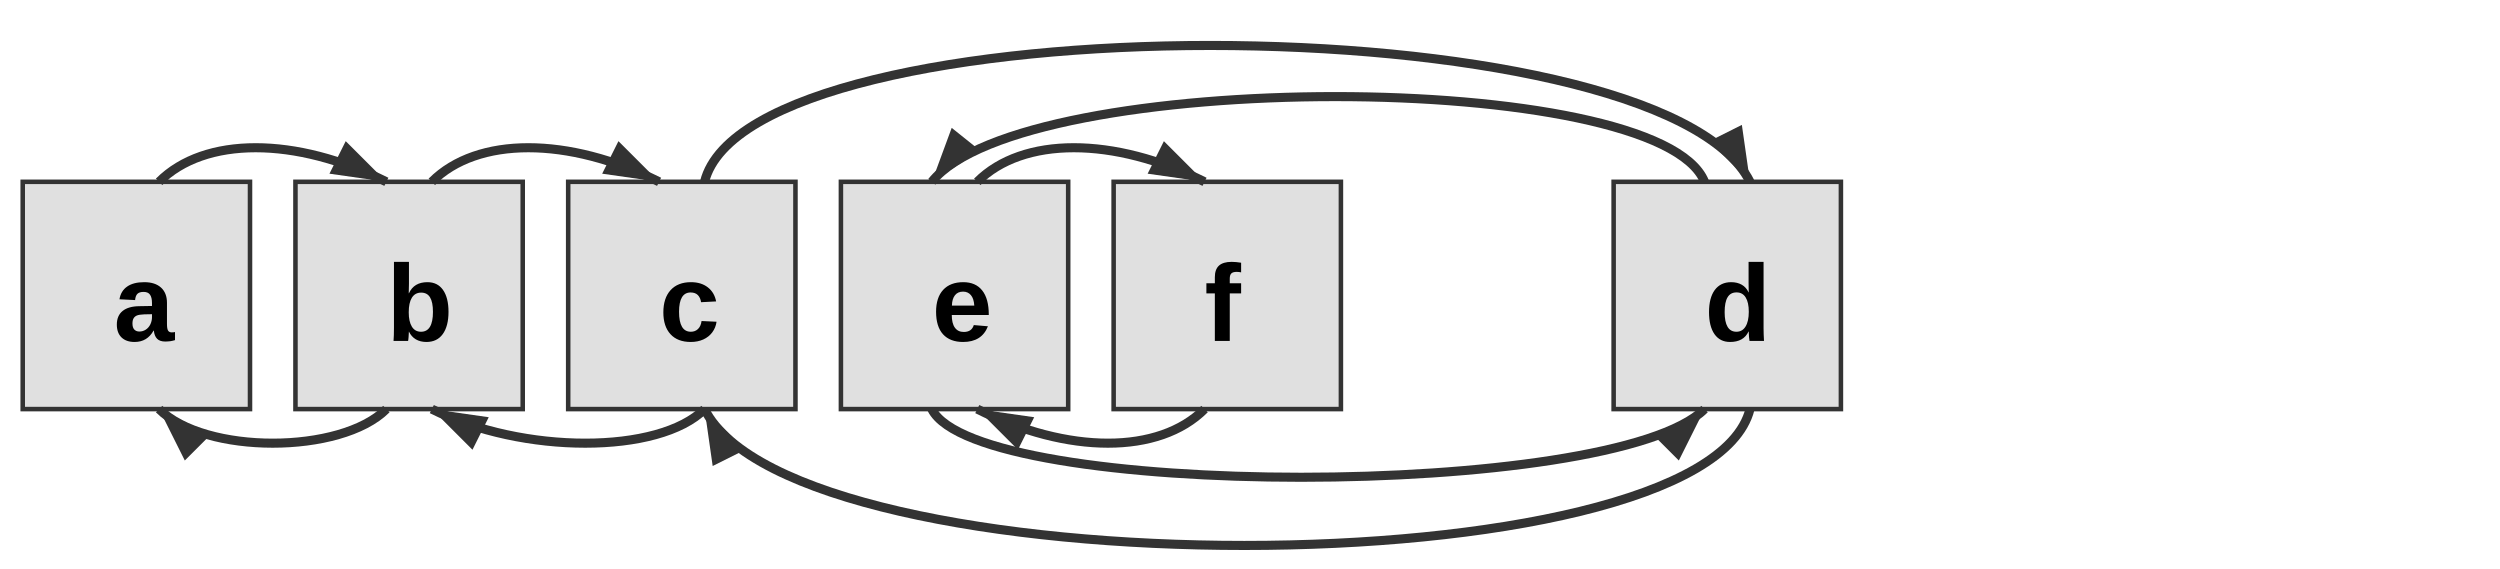
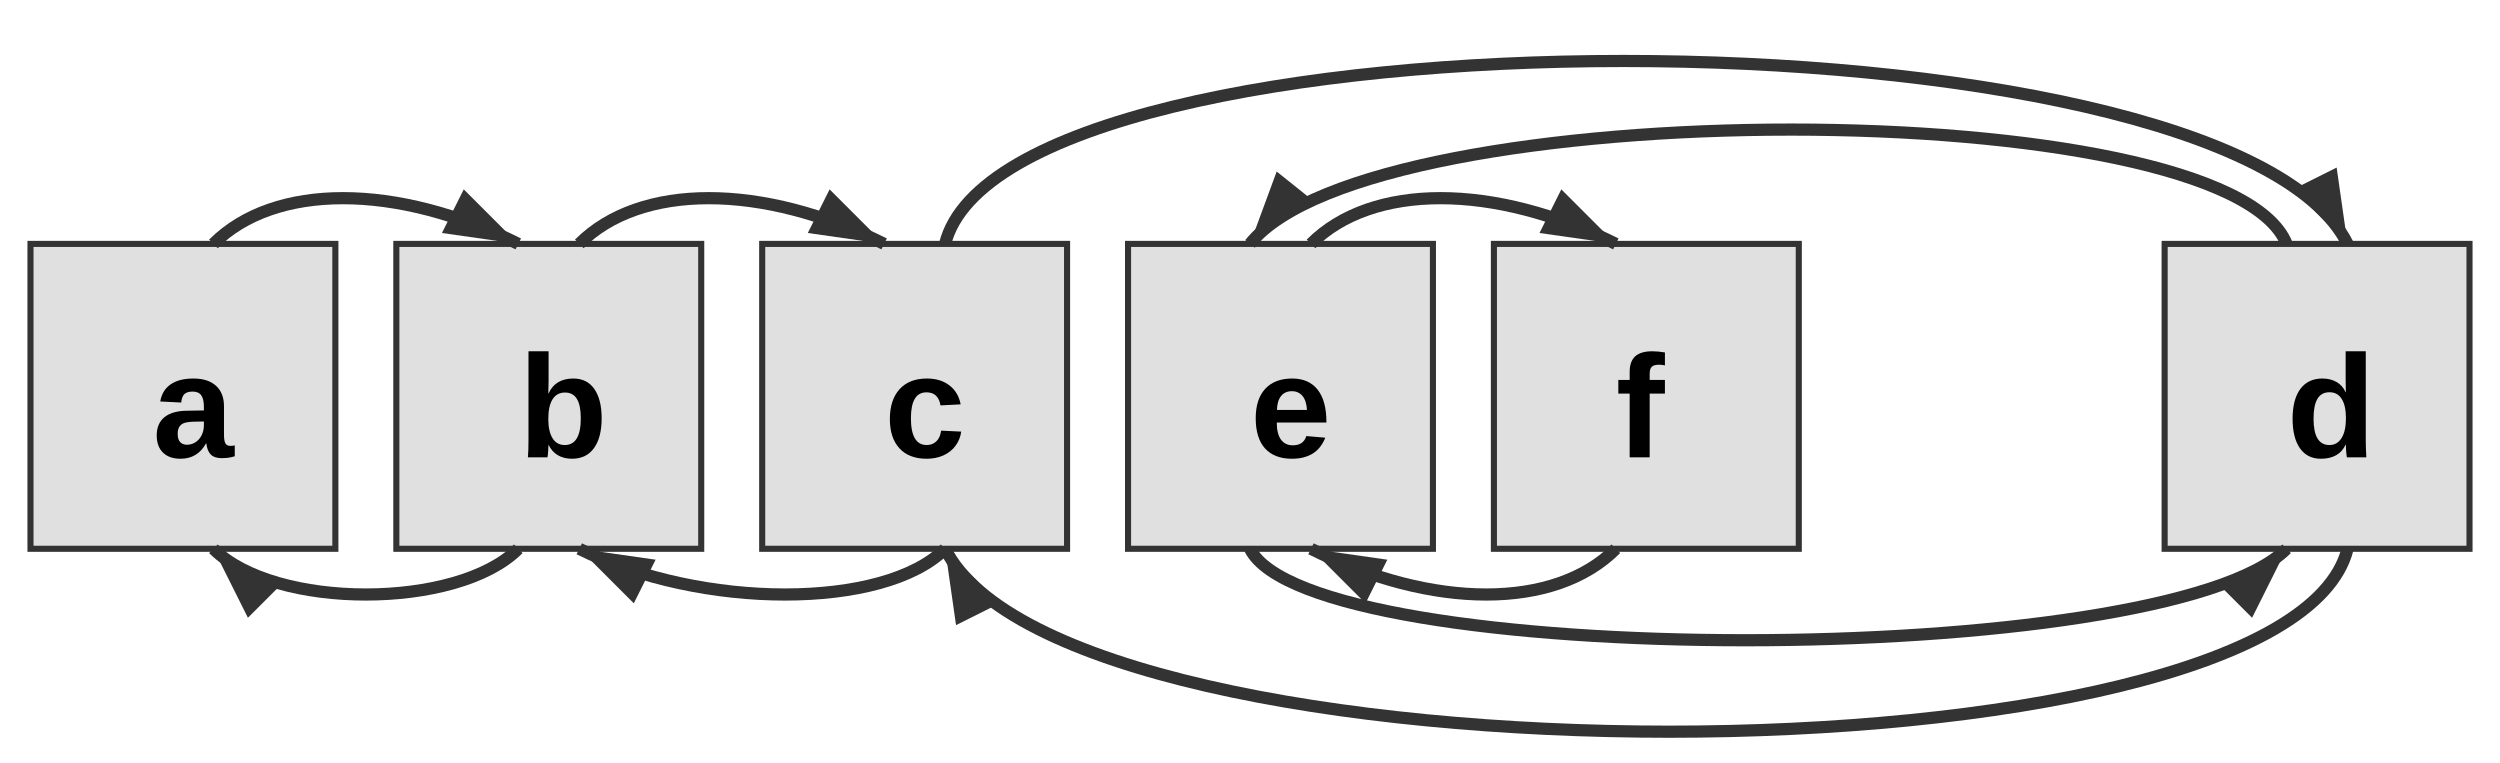
- <svg xmlns="http://www.w3.org/2000/svg" width="1100" height="250" font-family="Arial, sans-serif">
+ <svg xmlns="http://www.w3.org/2000/svg" width="820" height="250" font-family="Arial, sans-serif">
  <defs>
    <marker id="arrowhead" markerWidth="6" markerHeight="4" refX="6" refY="2" orient="auto" fill="#333">
      <polygon points="0 0, 6 2, 0 4" />
    </marker>
  </defs>
  <g transform="translate(10, 80) scale(2)">
    <rect x="0" y="0" width="50" height="50" fill="#e0e0e0" stroke="#333" />
    <rect x="60" y="0" width="50" height="50" fill="#e0e0e0" stroke="#333" />
    <rect x="120" y="0" width="50" height="50" fill="#e0e0e0" stroke="#333" />
    <rect x="350" y="0" width="50" height="50" fill="#e0e0e0" stroke="#333" />
    <rect x="180" y="0" width="50" height="50" fill="#e0e0e0" stroke="#333" />
    <rect x="240" y="0" width="50" height="50" fill="#e0e0e0" stroke="#333" />
    <text x="20" y="35" font-size="24" font-weight="bold" fill="#000">a</text>
    <text x="80" y="35" font-size="24" font-weight="bold" fill="#000">b</text>
    <text x="140" y="35" font-size="24" font-weight="bold" fill="#000">c</text>
    <text x="370" y="35" font-size="24" font-weight="bold" fill="#000">d</text>
    <text x="200" y="35" font-size="24" font-weight="bold" fill="#000">e</text>
    <text x="260" y="35" font-size="24" font-weight="bold" fill="#000">f</text>
    <path d="M30 0 C 40 -10, 60 -10, 80 0" fill="none" stroke="#333" stroke-width="2" marker-end="url(#arrowhead)" />
    <path d="M90 0 C 100 -10, 120 -10, 140 0" fill="none" stroke="#333" stroke-width="2" marker-end="url(#arrowhead)" />
    <path d="M150 0 C 160 -40, 360 -40, 380 0" fill="none" stroke="#333" stroke-width="2" marker-end="url(#arrowhead)" />
    <path d="M370 0 C 360 -25, 220 -25, 200 0" fill="none" stroke="#333" stroke-width="2" marker-end="url(#arrowhead)" />
    <path d="M210 0 C 220 -10, 240 -10, 260 0" fill="none" stroke="#333" stroke-width="2" marker-end="url(#arrowhead)" />
    <path d="M80 50 C 70 60, 40 60, 30 50" fill="none" stroke="#333" stroke-width="2" marker-end="url(#arrowhead)" />
    <path d="M150 50 C 140 60, 110 60, 90 50" fill="none" stroke="#333" stroke-width="2" marker-end="url(#arrowhead)" />
    <path d="M200 50 C 210 70, 350 70, 370 50" fill="none" stroke="#333" stroke-width="2" marker-end="url(#arrowhead)" />
    <path d="M380 50 C 370 90, 170 90, 150 50" fill="none" stroke="#333" stroke-width="2" marker-end="url(#arrowhead)" />
    <path d="M260 50 C 250 60, 230 60, 210 50" fill="none" stroke="#333" stroke-width="2" marker-end="url(#arrowhead)" />
  </g>
</svg>
